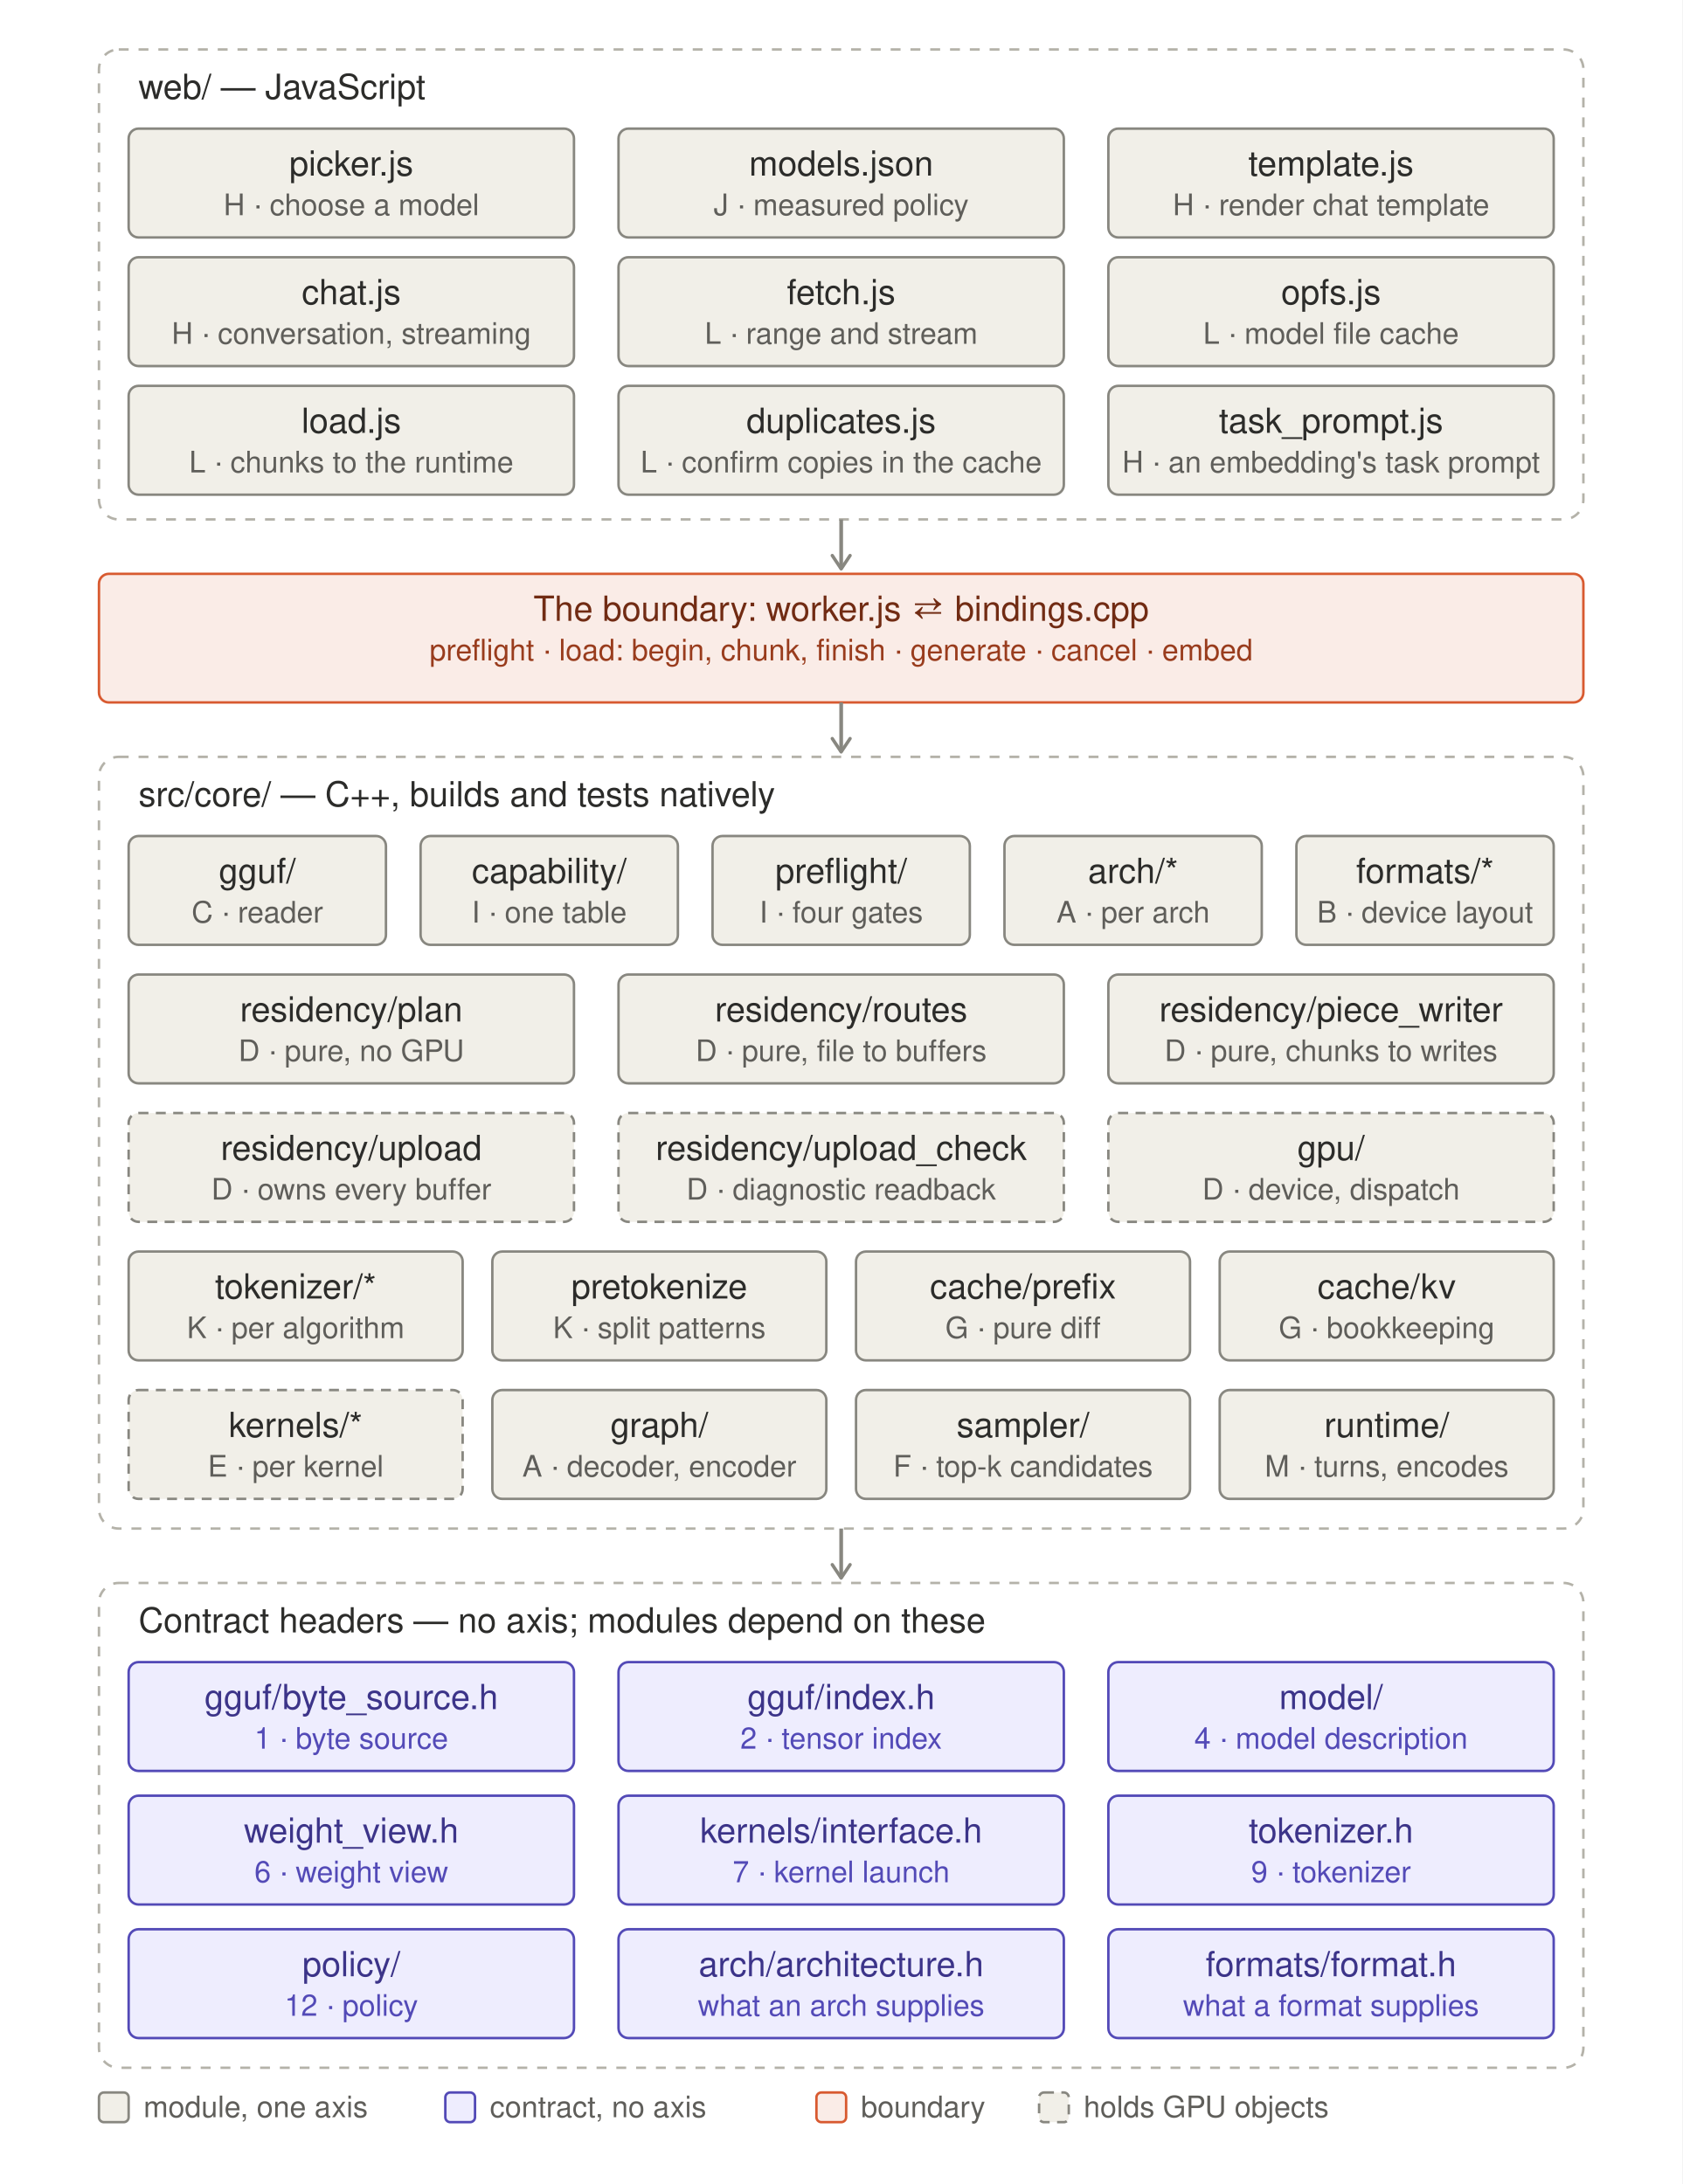
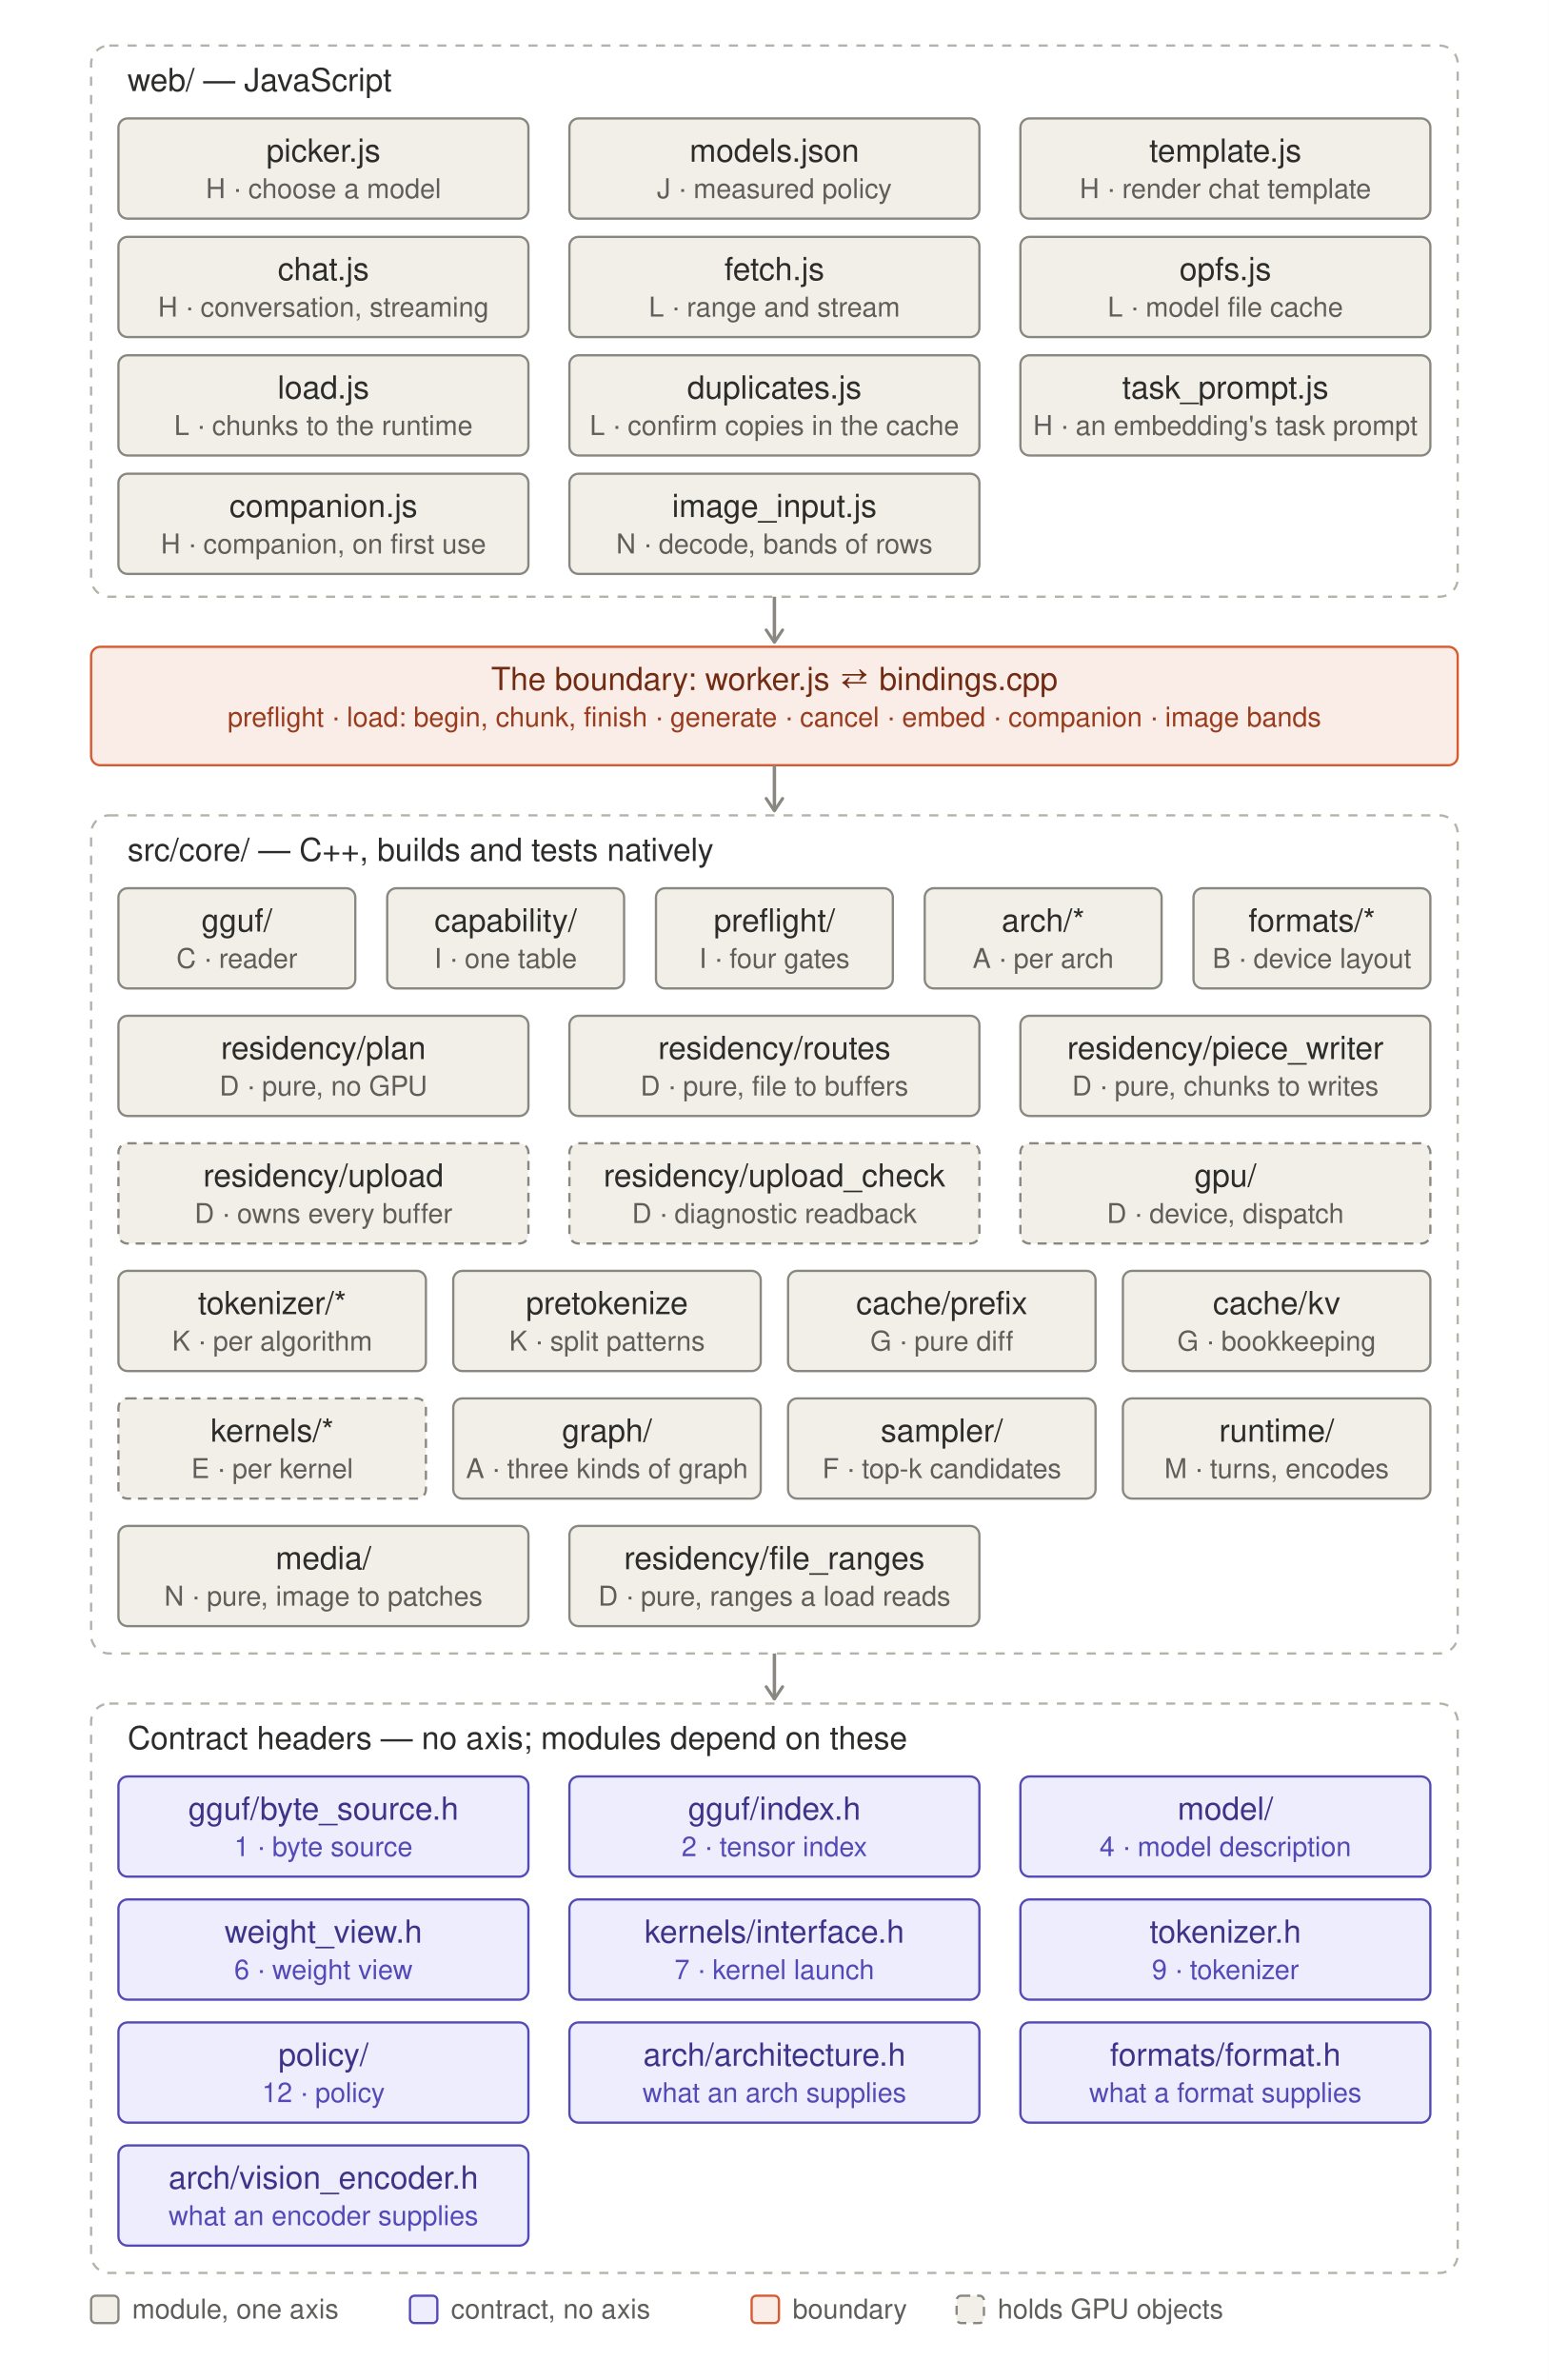
- <svg xmlns="http://www.w3.org/2000/svg" width="680" height="883" viewBox="0 0 680 883" role="img">
+ <svg xmlns="http://www.w3.org/2000/svg" width="680" height="1045" viewBox="0 0 680 1045" role="img">
  <style>
  .th { font: 500 14px -apple-system, BlinkMacSystemFont, "Segoe UI", Helvetica, Arial, sans-serif; fill: #2C2C2A; }
  .ts { font: 400 12px -apple-system, BlinkMacSystemFont, "Segoe UI", Helvetica, Arial, sans-serif; fill: #5F5E5A; }
  .bg { fill: #FFFFFF; }
  .frame { fill: none; stroke: #B4B2A9; stroke-width: 1; stroke-dasharray: 4 4; }
  rect { stroke-width: 1; }
  .gray rect   { fill: #F1EFE8; stroke: #888780; } .gray .th   { fill: #2C2C2A; } .gray .ts   { fill: #5F5E5A; }
  .purple rect { fill: #EEEDFE; stroke: #534AB7; } .purple .th { fill: #3C3489; } .purple .ts { fill: #534AB7; }
  .coral rect  { fill: #FAECE7; stroke: #D85A30; } .coral .th  { fill: #712B13; } .coral .ts  { fill: #993C1D; }
  .gpu rect { stroke-dasharray: 4 3; }
  .arr { stroke: #888780; stroke-width: 1.5; fill: none; }
</style>
  <defs>
    <marker id="a" viewBox="0 0 10 10" refX="8" refY="5" markerWidth="6" markerHeight="6" orient="auto-start-reverse">
      <path d="M2 1L8 5L2 9" fill="none" stroke="#888780" stroke-width="1.5" stroke-linecap="round" stroke-linejoin="round" />
    </marker>
  </defs>
-   <rect class="bg" x="0" y="0" width="680" height="883" />
-   <rect class="frame" x="40" y="20" width="600" height="190" rx="8" />
+   <rect class="bg" x="0" y="0" width="680" height="1045" />
+   <rect class="frame" x="40" y="20" width="600" height="242" rx="8" />
  <text class="th" x="56" y="40">web/ — JavaScript</text>
  <g class="gray">
    <rect x="52" y="52" width="180" height="44" rx="4" />
    <text class="th" x="142" y="71" text-anchor="middle">picker.js</text>
    <text class="ts" x="142" y="87" text-anchor="middle">H · choose a model</text>
  </g>
  <g class="gray">
    <rect x="250" y="52" width="180" height="44" rx="4" />
    <text class="th" x="340" y="71" text-anchor="middle">models.json</text>
    <text class="ts" x="340" y="87" text-anchor="middle">J · measured policy</text>
  </g>
  <g class="gray">
    <rect x="448" y="52" width="180" height="44" rx="4" />
    <text class="th" x="538" y="71" text-anchor="middle">template.js</text>
    <text class="ts" x="538" y="87" text-anchor="middle">H · render chat template</text>
  </g>
  <g class="gray">
    <rect x="52" y="104" width="180" height="44" rx="4" />
    <text class="th" x="142" y="123" text-anchor="middle">chat.js</text>
    <text class="ts" x="142" y="139" text-anchor="middle">H · conversation, streaming</text>
  </g>
  <g class="gray">
    <rect x="250" y="104" width="180" height="44" rx="4" />
    <text class="th" x="340" y="123" text-anchor="middle">fetch.js</text>
    <text class="ts" x="340" y="139" text-anchor="middle">L · range and stream</text>
  </g>
  <g class="gray">
    <rect x="448" y="104" width="180" height="44" rx="4" />
    <text class="th" x="538" y="123" text-anchor="middle">opfs.js</text>
    <text class="ts" x="538" y="139" text-anchor="middle">L · model file cache</text>
  </g>
  <g class="gray">
    <rect x="52" y="156" width="180" height="44" rx="4" />
    <text class="th" x="142" y="175" text-anchor="middle">load.js</text>
    <text class="ts" x="142" y="191" text-anchor="middle">L · chunks to the runtime</text>
  </g>
  <g class="gray">
    <rect x="250" y="156" width="180" height="44" rx="4" />
    <text class="th" x="340" y="175" text-anchor="middle">duplicates.js</text>
    <text class="ts" x="340" y="191" text-anchor="middle">L · confirm copies in the cache</text>
  </g>
  <g class="gray">
    <rect x="448" y="156" width="180" height="44" rx="4" />
    <text class="th" x="538" y="175" text-anchor="middle">task_prompt.js</text>
    <text class="ts" x="538" y="191" text-anchor="middle">H · an embedding's task prompt</text>
  </g>
-   <line class="arr" x1="340" y1="210" x2="340" y2="230" marker-end="url(#a)" />
+   <g class="gray">
+     <rect x="52" y="208" width="180" height="44" rx="4" />
+     <text class="th" x="142" y="227" text-anchor="middle">companion.js</text>
+     <text class="ts" x="142" y="243" text-anchor="middle">H · companion, on first use</text>
+   </g>
+   <g class="gray">
+     <rect x="250" y="208" width="180" height="44" rx="4" />
+     <text class="th" x="340" y="227" text-anchor="middle">image_input.js</text>
+     <text class="ts" x="340" y="243" text-anchor="middle">N · decode, bands of rows</text>
+   </g>
+   <line class="arr" x1="340" y1="262" x2="340" y2="282" marker-end="url(#a)" />
  <g class="coral">
-     <rect x="40" y="232" width="600" height="52" rx="4" />
-     <text class="th" x="340" y="251" text-anchor="middle">The boundary: worker.js ⇄ bindings.cpp</text>
-     <text class="ts" x="340" y="267" text-anchor="middle">preflight · load: begin, chunk, finish · generate · cancel · embed</text>
-   </g>
-   <line class="arr" x1="340" y1="284" x2="340" y2="304" marker-end="url(#a)" />
-   <rect class="frame" x="40" y="306" width="600" height="312" rx="8" />
-   <text class="th" x="56" y="326">src/core/ — C++, builds and tests natively</text>
-   <g class="gray">
-     <rect x="52" y="338" width="104" height="44" rx="4" />
-     <text class="th" x="104" y="357" text-anchor="middle">gguf/</text>
-     <text class="ts" x="104" y="373" text-anchor="middle">C · reader</text>
-   </g>
-   <g class="gray">
-     <rect x="170" y="338" width="104" height="44" rx="4" />
-     <text class="th" x="222" y="357" text-anchor="middle">capability/</text>
-     <text class="ts" x="222" y="373" text-anchor="middle">I · one table</text>
-   </g>
-   <g class="gray">
-     <rect x="288" y="338" width="104" height="44" rx="4" />
-     <text class="th" x="340" y="357" text-anchor="middle">preflight/</text>
-     <text class="ts" x="340" y="373" text-anchor="middle">I · four gates</text>
-   </g>
-   <g class="gray">
-     <rect x="406" y="338" width="104" height="44" rx="4" />
-     <text class="th" x="458" y="357" text-anchor="middle">arch/*</text>
-     <text class="ts" x="458" y="373" text-anchor="middle">A · per arch</text>
-   </g>
-   <g class="gray">
-     <rect x="524" y="338" width="104" height="44" rx="4" />
-     <text class="th" x="576" y="357" text-anchor="middle">formats/*</text>
-     <text class="ts" x="576" y="373" text-anchor="middle">B · device layout</text>
-   </g>
-   <g class="gray">
-     <rect x="52" y="394" width="180" height="44" rx="4" />
-     <text class="th" x="142" y="413" text-anchor="middle">residency/plan</text>
-     <text class="ts" x="142" y="429" text-anchor="middle">D · pure, no GPU</text>
-   </g>
-   <g class="gray">
-     <rect x="250" y="394" width="180" height="44" rx="4" />
-     <text class="th" x="340" y="413" text-anchor="middle">residency/routes</text>
-     <text class="ts" x="340" y="429" text-anchor="middle">D · pure, file to buffers</text>
-   </g>
-   <g class="gray">
-     <rect x="448" y="394" width="180" height="44" rx="4" />
-     <text class="th" x="538" y="413" text-anchor="middle">residency/piece_writer</text>
-     <text class="ts" x="538" y="429" text-anchor="middle">D · pure, chunks to writes</text>
-   </g>
-   <g class="gray gpu">
-     <rect x="52" y="450" width="180" height="44" rx="4" />
-     <text class="th" x="142" y="469" text-anchor="middle">residency/upload</text>
-     <text class="ts" x="142" y="485" text-anchor="middle">D · owns every buffer</text>
-   </g>
-   <g class="gray gpu">
-     <rect x="250" y="450" width="180" height="44" rx="4" />
-     <text class="th" x="340" y="469" text-anchor="middle">residency/upload_check</text>
-     <text class="ts" x="340" y="485" text-anchor="middle">D · diagnostic readback</text>
-   </g>
-   <g class="gray gpu">
-     <rect x="448" y="450" width="180" height="44" rx="4" />
-     <text class="th" x="538" y="469" text-anchor="middle">gpu/</text>
-     <text class="ts" x="538" y="485" text-anchor="middle">D · device, dispatch</text>
-   </g>
-   <g class="gray">
-     <rect x="52" y="506" width="135" height="44" rx="4" />
-     <text class="th" x="119.5" y="525" text-anchor="middle">tokenizer/*</text>
-     <text class="ts" x="119.5" y="541" text-anchor="middle">K · per algorithm</text>
-   </g>
-   <g class="gray">
-     <rect x="199" y="506" width="135" height="44" rx="4" />
-     <text class="th" x="266.5" y="525" text-anchor="middle">pretokenize</text>
-     <text class="ts" x="266.5" y="541" text-anchor="middle">K · split patterns</text>
-   </g>
-   <g class="gray">
-     <rect x="346" y="506" width="135" height="44" rx="4" />
-     <text class="th" x="413.5" y="525" text-anchor="middle">cache/prefix</text>
-     <text class="ts" x="413.5" y="541" text-anchor="middle">G · pure diff</text>
-   </g>
-   <g class="gray">
-     <rect x="493" y="506" width="135" height="44" rx="4" />
-     <text class="th" x="560.5" y="525" text-anchor="middle">cache/kv</text>
-     <text class="ts" x="560.5" y="541" text-anchor="middle">G · bookkeeping</text>
-   </g>
-   <g class="gray gpu">
-     <rect x="52" y="562" width="135" height="44" rx="4" />
-     <text class="th" x="119.5" y="581" text-anchor="middle">kernels/*</text>
-     <text class="ts" x="119.5" y="597" text-anchor="middle">E · per kernel</text>
-   </g>
-   <g class="gray">
-     <rect x="199" y="562" width="135" height="44" rx="4" />
-     <text class="th" x="266.5" y="581" text-anchor="middle">graph/</text>
-     <text class="ts" x="266.5" y="597" text-anchor="middle">A · decoder, encoder</text>
-   </g>
-   <g class="gray">
-     <rect x="346" y="562" width="135" height="44" rx="4" />
-     <text class="th" x="413.5" y="581" text-anchor="middle">sampler/</text>
-     <text class="ts" x="413.5" y="597" text-anchor="middle">F · top-k candidates</text>
-   </g>
-   <g class="gray">
-     <rect x="493" y="562" width="135" height="44" rx="4" />
-     <text class="th" x="560.5" y="581" text-anchor="middle">runtime/</text>
-     <text class="ts" x="560.5" y="597" text-anchor="middle">M · turns, encodes</text>
-   </g>
-   <line class="arr" x1="340" y1="618" x2="340" y2="638" marker-end="url(#a)" />
-   <rect class="frame" x="40" y="640" width="600" height="196" rx="8" />
-   <text class="th" x="56" y="660">Contract headers — no axis; modules depend on these</text>
-   <g class="purple">
-     <rect x="52" y="672" width="180" height="44" rx="4" />
-     <text class="th" x="142" y="691" text-anchor="middle">gguf/byte_source.h</text>
-     <text class="ts" x="142" y="707" text-anchor="middle">1 · byte source</text>
-   </g>
-   <g class="purple">
-     <rect x="250" y="672" width="180" height="44" rx="4" />
-     <text class="th" x="340" y="691" text-anchor="middle">gguf/index.h</text>
-     <text class="ts" x="340" y="707" text-anchor="middle">2 · tensor index</text>
-   </g>
-   <g class="purple">
-     <rect x="448" y="672" width="180" height="44" rx="4" />
-     <text class="th" x="538" y="691" text-anchor="middle">model/</text>
-     <text class="ts" x="538" y="707" text-anchor="middle">4 · model description</text>
-   </g>
-   <g class="purple">
-     <rect x="52" y="726" width="180" height="44" rx="4" />
-     <text class="th" x="142" y="745" text-anchor="middle">weight_view.h</text>
-     <text class="ts" x="142" y="761" text-anchor="middle">6 · weight view</text>
-   </g>
-   <g class="purple">
-     <rect x="250" y="726" width="180" height="44" rx="4" />
-     <text class="th" x="340" y="745" text-anchor="middle">kernels/interface.h</text>
-     <text class="ts" x="340" y="761" text-anchor="middle">7 · kernel launch</text>
-   </g>
-   <g class="purple">
-     <rect x="448" y="726" width="180" height="44" rx="4" />
-     <text class="th" x="538" y="745" text-anchor="middle">tokenizer.h</text>
-     <text class="ts" x="538" y="761" text-anchor="middle">9 · tokenizer</text>
-   </g>
+     <rect x="40" y="284" width="600" height="52" rx="4" />
+     <text class="th" x="340" y="303" text-anchor="middle">The boundary: worker.js ⇄ bindings.cpp</text>
+     <text class="ts" x="340" y="319" text-anchor="middle">preflight · load: begin, chunk, finish · generate · cancel · embed · companion · image bands</text>
+   </g>
+   <line class="arr" x1="340" y1="336" x2="340" y2="356" marker-end="url(#a)" />
+   <rect class="frame" x="40" y="358" width="600" height="368" rx="8" />
+   <text class="th" x="56" y="378">src/core/ — C++, builds and tests natively</text>
+   <g class="gray">
+     <rect x="52" y="390" width="104" height="44" rx="4" />
+     <text class="th" x="104" y="409" text-anchor="middle">gguf/</text>
+     <text class="ts" x="104" y="425" text-anchor="middle">C · reader</text>
+   </g>
+   <g class="gray">
+     <rect x="170" y="390" width="104" height="44" rx="4" />
+     <text class="th" x="222" y="409" text-anchor="middle">capability/</text>
+     <text class="ts" x="222" y="425" text-anchor="middle">I · one table</text>
+   </g>
+   <g class="gray">
+     <rect x="288" y="390" width="104" height="44" rx="4" />
+     <text class="th" x="340" y="409" text-anchor="middle">preflight/</text>
+     <text class="ts" x="340" y="425" text-anchor="middle">I · four gates</text>
+   </g>
+   <g class="gray">
+     <rect x="406" y="390" width="104" height="44" rx="4" />
+     <text class="th" x="458" y="409" text-anchor="middle">arch/*</text>
+     <text class="ts" x="458" y="425" text-anchor="middle">A · per arch</text>
+   </g>
+   <g class="gray">
+     <rect x="524" y="390" width="104" height="44" rx="4" />
+     <text class="th" x="576" y="409" text-anchor="middle">formats/*</text>
+     <text class="ts" x="576" y="425" text-anchor="middle">B · device layout</text>
+   </g>
+   <g class="gray">
+     <rect x="52" y="446" width="180" height="44" rx="4" />
+     <text class="th" x="142" y="465" text-anchor="middle">residency/plan</text>
+     <text class="ts" x="142" y="481" text-anchor="middle">D · pure, no GPU</text>
+   </g>
+   <g class="gray">
+     <rect x="250" y="446" width="180" height="44" rx="4" />
+     <text class="th" x="340" y="465" text-anchor="middle">residency/routes</text>
+     <text class="ts" x="340" y="481" text-anchor="middle">D · pure, file to buffers</text>
+   </g>
+   <g class="gray">
+     <rect x="448" y="446" width="180" height="44" rx="4" />
+     <text class="th" x="538" y="465" text-anchor="middle">residency/piece_writer</text>
+     <text class="ts" x="538" y="481" text-anchor="middle">D · pure, chunks to writes</text>
+   </g>
+   <g class="gray gpu">
+     <rect x="52" y="502" width="180" height="44" rx="4" />
+     <text class="th" x="142" y="521" text-anchor="middle">residency/upload</text>
+     <text class="ts" x="142" y="537" text-anchor="middle">D · owns every buffer</text>
+   </g>
+   <g class="gray gpu">
+     <rect x="250" y="502" width="180" height="44" rx="4" />
+     <text class="th" x="340" y="521" text-anchor="middle">residency/upload_check</text>
+     <text class="ts" x="340" y="537" text-anchor="middle">D · diagnostic readback</text>
+   </g>
+   <g class="gray gpu">
+     <rect x="448" y="502" width="180" height="44" rx="4" />
+     <text class="th" x="538" y="521" text-anchor="middle">gpu/</text>
+     <text class="ts" x="538" y="537" text-anchor="middle">D · device, dispatch</text>
+   </g>
+   <g class="gray">
+     <rect x="52" y="558" width="135" height="44" rx="4" />
+     <text class="th" x="119.5" y="577" text-anchor="middle">tokenizer/*</text>
+     <text class="ts" x="119.5" y="593" text-anchor="middle">K · per algorithm</text>
+   </g>
+   <g class="gray">
+     <rect x="199" y="558" width="135" height="44" rx="4" />
+     <text class="th" x="266.5" y="577" text-anchor="middle">pretokenize</text>
+     <text class="ts" x="266.5" y="593" text-anchor="middle">K · split patterns</text>
+   </g>
+   <g class="gray">
+     <rect x="346" y="558" width="135" height="44" rx="4" />
+     <text class="th" x="413.5" y="577" text-anchor="middle">cache/prefix</text>
+     <text class="ts" x="413.5" y="593" text-anchor="middle">G · pure diff</text>
+   </g>
+   <g class="gray">
+     <rect x="493" y="558" width="135" height="44" rx="4" />
+     <text class="th" x="560.5" y="577" text-anchor="middle">cache/kv</text>
+     <text class="ts" x="560.5" y="593" text-anchor="middle">G · bookkeeping</text>
+   </g>
+   <g class="gray gpu">
+     <rect x="52" y="614" width="135" height="44" rx="4" />
+     <text class="th" x="119.5" y="633" text-anchor="middle">kernels/*</text>
+     <text class="ts" x="119.5" y="649" text-anchor="middle">E · per kernel</text>
+   </g>
+   <g class="gray">
+     <rect x="199" y="614" width="135" height="44" rx="4" />
+     <text class="th" x="266.5" y="633" text-anchor="middle">graph/</text>
+     <text class="ts" x="266.5" y="649" text-anchor="middle">A · three kinds of graph</text>
+   </g>
+   <g class="gray">
+     <rect x="346" y="614" width="135" height="44" rx="4" />
+     <text class="th" x="413.5" y="633" text-anchor="middle">sampler/</text>
+     <text class="ts" x="413.5" y="649" text-anchor="middle">F · top-k candidates</text>
+   </g>
+   <g class="gray">
+     <rect x="493" y="614" width="135" height="44" rx="4" />
+     <text class="th" x="560.5" y="633" text-anchor="middle">runtime/</text>
+     <text class="ts" x="560.5" y="649" text-anchor="middle">M · turns, encodes</text>
+   </g>
+   <g class="gray">
+     <rect x="52" y="670" width="180" height="44" rx="4" />
+     <text class="th" x="142" y="689" text-anchor="middle">media/</text>
+     <text class="ts" x="142" y="705" text-anchor="middle">N · pure, image to patches</text>
+   </g>
+   <g class="gray">
+     <rect x="250" y="670" width="180" height="44" rx="4" />
+     <text class="th" x="340" y="689" text-anchor="middle">residency/file_ranges</text>
+     <text class="ts" x="340" y="705" text-anchor="middle">D · pure, ranges a load reads</text>
+   </g>
+   <line class="arr" x1="340" y1="726" x2="340" y2="746" marker-end="url(#a)" />
+   <rect class="frame" x="40" y="748" width="600" height="250" rx="8" />
+   <text class="th" x="56" y="768">Contract headers — no axis; modules depend on these</text>
  <g class="purple">
    <rect x="52" y="780" width="180" height="44" rx="4" />
-     <text class="th" x="142" y="799" text-anchor="middle">policy/</text>
-     <text class="ts" x="142" y="815" text-anchor="middle">12 · policy</text>
+     <text class="th" x="142" y="799" text-anchor="middle">gguf/byte_source.h</text>
+     <text class="ts" x="142" y="815" text-anchor="middle">1 · byte source</text>
  </g>
  <g class="purple">
    <rect x="250" y="780" width="180" height="44" rx="4" />
-     <text class="th" x="340" y="799" text-anchor="middle">arch/architecture.h</text>
-     <text class="ts" x="340" y="815" text-anchor="middle">what an arch supplies</text>
+     <text class="th" x="340" y="799" text-anchor="middle">gguf/index.h</text>
+     <text class="ts" x="340" y="815" text-anchor="middle">2 · tensor index</text>
  </g>
  <g class="purple">
    <rect x="448" y="780" width="180" height="44" rx="4" />
-     <text class="th" x="538" y="799" text-anchor="middle">formats/format.h</text>
-     <text class="ts" x="538" y="815" text-anchor="middle">what a format supplies</text>
-   </g>
-   <g class="gray">
-     <rect x="40" y="846" width="12" height="12" rx="2" />
-   </g>
-   <text class="ts" x="58" y="856">module, one axis</text>
-   <g class="purple">
-     <rect x="180" y="846" width="12" height="12" rx="2" />
-   </g>
-   <text class="ts" x="198" y="856">contract, no axis</text>
+     <text class="th" x="538" y="799" text-anchor="middle">model/</text>
+     <text class="ts" x="538" y="815" text-anchor="middle">4 · model description</text>
+   </g>
+   <g class="purple">
+     <rect x="52" y="834" width="180" height="44" rx="4" />
+     <text class="th" x="142" y="853" text-anchor="middle">weight_view.h</text>
+     <text class="ts" x="142" y="869" text-anchor="middle">6 · weight view</text>
+   </g>
+   <g class="purple">
+     <rect x="250" y="834" width="180" height="44" rx="4" />
+     <text class="th" x="340" y="853" text-anchor="middle">kernels/interface.h</text>
+     <text class="ts" x="340" y="869" text-anchor="middle">7 · kernel launch</text>
+   </g>
+   <g class="purple">
+     <rect x="448" y="834" width="180" height="44" rx="4" />
+     <text class="th" x="538" y="853" text-anchor="middle">tokenizer.h</text>
+     <text class="ts" x="538" y="869" text-anchor="middle">9 · tokenizer</text>
+   </g>
+   <g class="purple">
+     <rect x="52" y="888" width="180" height="44" rx="4" />
+     <text class="th" x="142" y="907" text-anchor="middle">policy/</text>
+     <text class="ts" x="142" y="923" text-anchor="middle">12 · policy</text>
+   </g>
+   <g class="purple">
+     <rect x="250" y="888" width="180" height="44" rx="4" />
+     <text class="th" x="340" y="907" text-anchor="middle">arch/architecture.h</text>
+     <text class="ts" x="340" y="923" text-anchor="middle">what an arch supplies</text>
+   </g>
+   <g class="purple">
+     <rect x="448" y="888" width="180" height="44" rx="4" />
+     <text class="th" x="538" y="907" text-anchor="middle">formats/format.h</text>
+     <text class="ts" x="538" y="923" text-anchor="middle">what a format supplies</text>
+   </g>
+   <g class="purple">
+     <rect x="52" y="942" width="180" height="44" rx="4" />
+     <text class="th" x="142" y="961" text-anchor="middle">arch/vision_encoder.h</text>
+     <text class="ts" x="142" y="977" text-anchor="middle">what an encoder supplies</text>
+   </g>
+   <g class="gray">
+     <rect x="40" y="1008" width="12" height="12" rx="2" />
+   </g>
+   <text class="ts" x="58" y="1018">module, one axis</text>
+   <g class="purple">
+     <rect x="180" y="1008" width="12" height="12" rx="2" />
+   </g>
+   <text class="ts" x="198" y="1018">contract, no axis</text>
  <g class="coral">
-     <rect x="330" y="846" width="12" height="12" rx="2" />
-   </g>
-   <text class="ts" x="348" y="856">boundary</text>
-   <g class="gray gpu">
-     <rect x="420" y="846" width="12" height="12" rx="2" />
-   </g>
-   <text class="ts" x="438" y="856">holds GPU objects</text>
+     <rect x="330" y="1008" width="12" height="12" rx="2" />
+   </g>
+   <text class="ts" x="348" y="1018">boundary</text>
+   <g class="gray gpu">
+     <rect x="420" y="1008" width="12" height="12" rx="2" />
+   </g>
+   <text class="ts" x="438" y="1018">holds GPU objects</text>
</svg>
